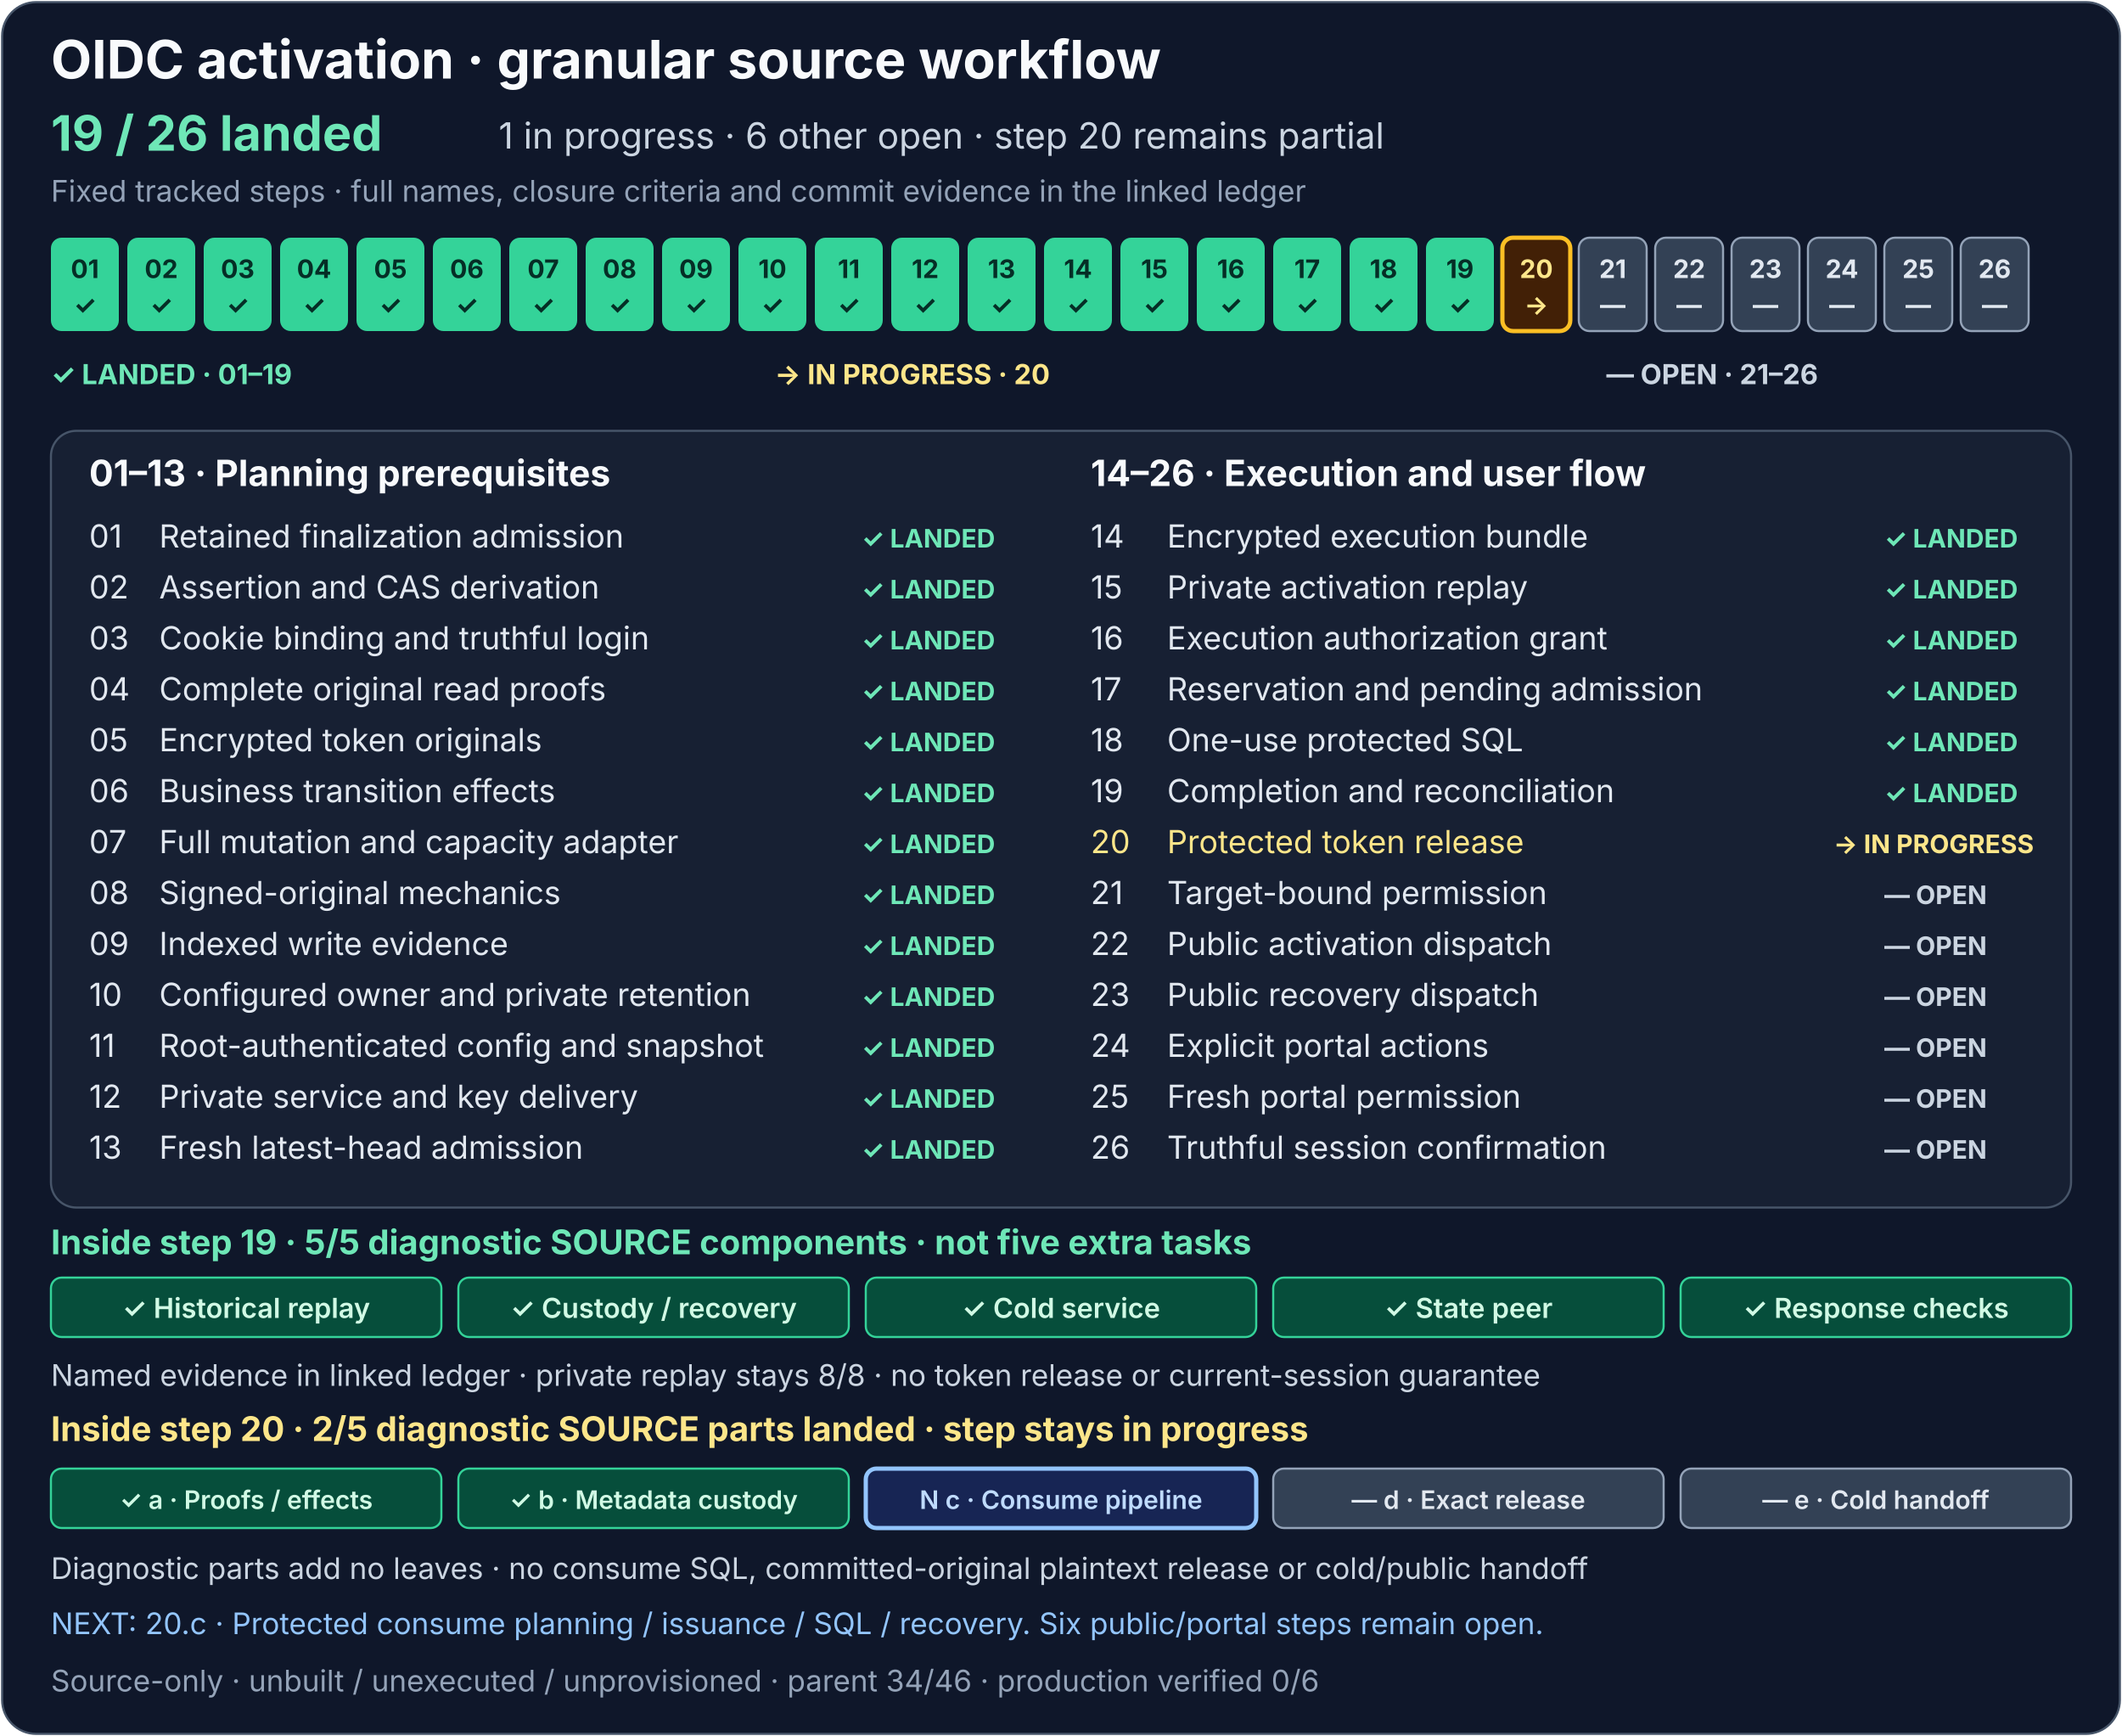
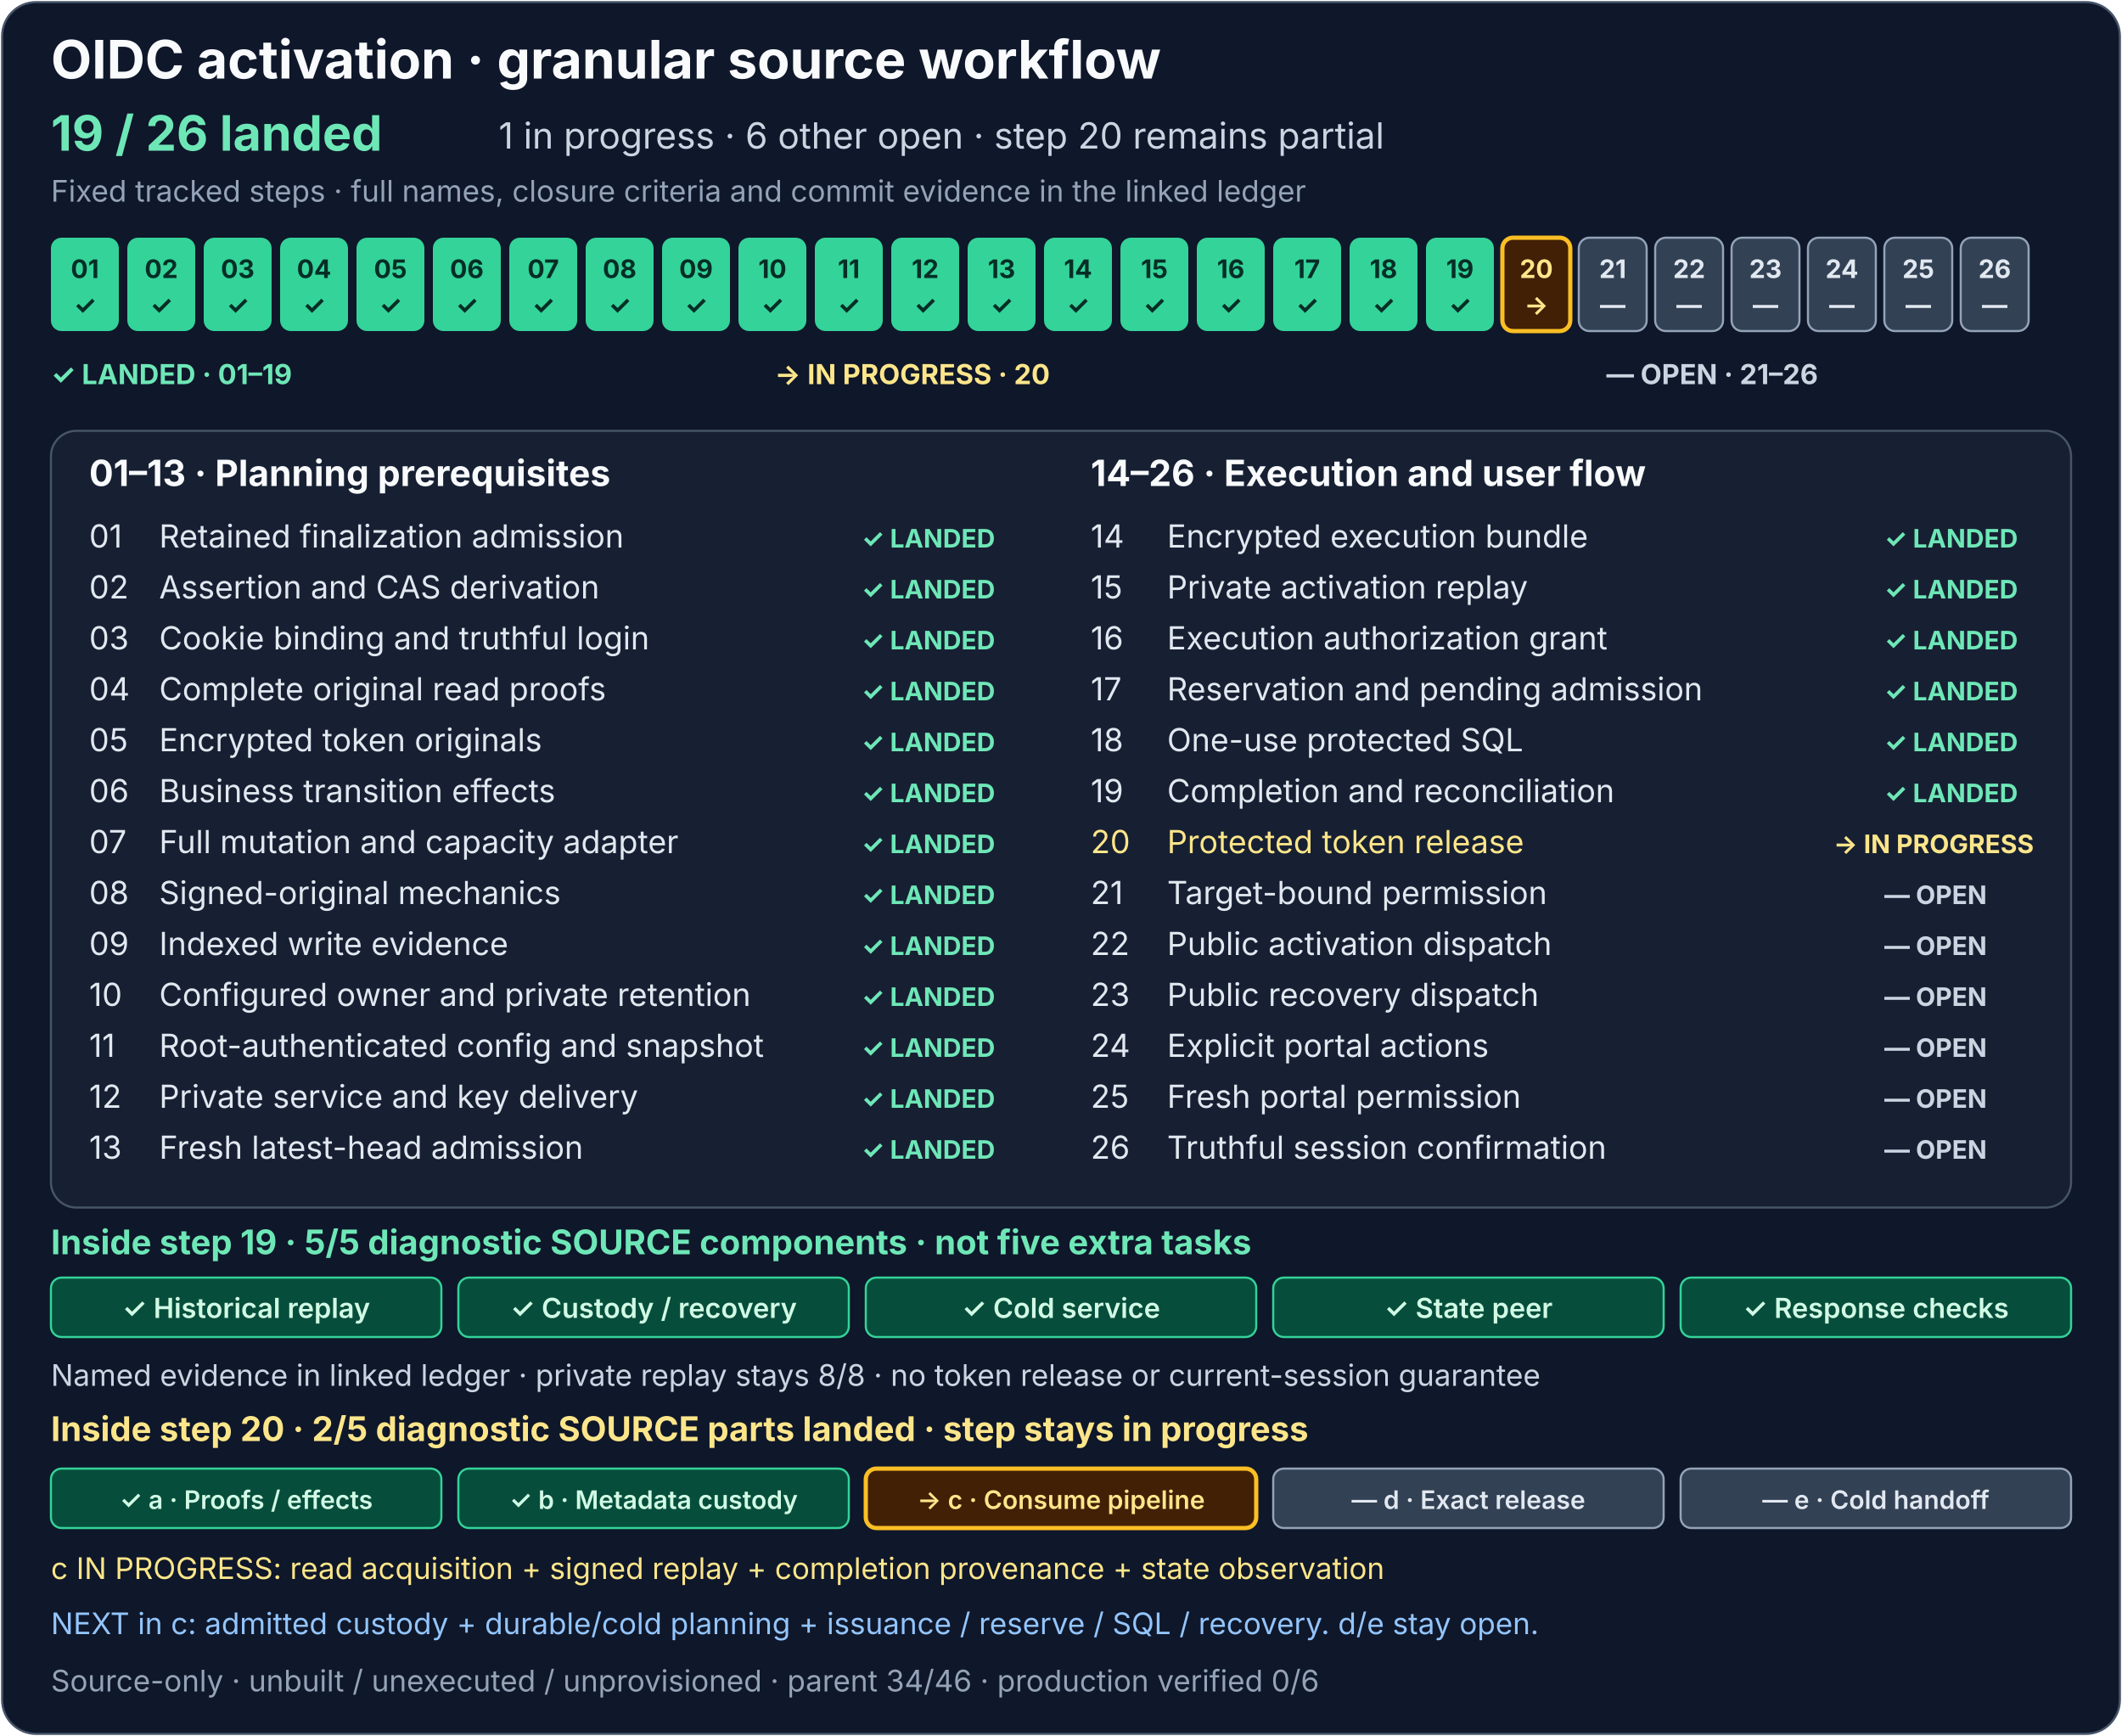
<svg xmlns="http://www.w3.org/2000/svg" width="1000" height="818" viewBox="0 0 1000 818" role="img" aria-labelledby="activation-title activation-description">
  <rect x="1" y="1" width="998" height="816" rx="16" fill="#0f172a" stroke="#475569" />
  <g font-family="system-ui, -apple-system, Segoe UI, sans-serif">
    <text x="24" y="37" fill="#f8fafc" font-size="25" font-weight="700">OIDC activation · granular source workflow</text>
    <text x="24" y="71" fill="#6ee7b7" font-size="23" font-weight="700">19 / 26 landed</text>
    <text x="235" y="70" fill="#cbd5e1" font-size="17">1 in progress · 6 other open · step 20 remains partial</text>
    <text x="24" y="95" fill="#94a3b8" font-size="14">Fixed tracked steps · full names, closure criteria and commit evidence in the linked ledger</text>
    <g font-size="12" font-weight="700" text-anchor="middle">
      <g fill="#34d399">
        <rect x="24" y="112" width="32" height="44" rx="5" />
        <rect x="60" y="112" width="32" height="44" rx="5" />
        <rect x="96" y="112" width="32" height="44" rx="5" />
        <rect x="132" y="112" width="32" height="44" rx="5" />
        <rect x="168" y="112" width="32" height="44" rx="5" />
        <rect x="204" y="112" width="32" height="44" rx="5" />
        <rect x="240" y="112" width="32" height="44" rx="5" />
        <rect x="276" y="112" width="32" height="44" rx="5" />
        <rect x="312" y="112" width="32" height="44" rx="5" />
        <rect x="348" y="112" width="32" height="44" rx="5" />
        <rect x="384" y="112" width="32" height="44" rx="5" />
        <rect x="420" y="112" width="32" height="44" rx="5" />
        <rect x="456" y="112" width="32" height="44" rx="5" />
        <rect x="492" y="112" width="32" height="44" rx="5" />
      </g>
      <rect x="528" y="112" width="32" height="44" rx="5" fill="#34d399" />
      <g fill="#334155" stroke="#94a3b8">
        <rect x="564" y="112" width="32" height="44" rx="5" fill="#34d399" stroke="none" />
        <rect x="600" y="112" width="32" height="44" rx="5" fill="#34d399" stroke="none" />
        <rect x="636" y="112" width="32" height="44" rx="5" fill="#34d399" stroke="none" />
        <rect x="672" y="112" width="32" height="44" rx="5" fill="#34d399" stroke="none" />
        <rect x="708" y="112" width="32" height="44" rx="5" fill="#422006" stroke="#fbbf24" stroke-width="2" />
        <rect x="744" y="112" width="32" height="44" rx="5" />
        <rect x="780" y="112" width="32" height="44" rx="5" />
        <rect x="816" y="112" width="32" height="44" rx="5" />
        <rect x="852" y="112" width="32" height="44" rx="5" />
        <rect x="888" y="112" width="32" height="44" rx="5" />
        <rect x="924" y="112" width="32" height="44" rx="5" />
      </g>
      <g fill="#052e26">
        <text x="40" y="131">01</text>
        <text x="76" y="131">02</text>
        <text x="112" y="131">03</text>
        <text x="148" y="131">04</text>
        <text x="184" y="131">05</text>
        <text x="220" y="131">06</text>
        <text x="256" y="131">07</text>
        <text x="292" y="131">08</text>
        <text x="328" y="131">09</text>
        <text x="364" y="131">10</text>
        <text x="400" y="131">11</text>
        <text x="436" y="131">12</text>
        <text x="472" y="131">13</text>
        <text x="508" y="131">14</text>
        <text x="40" y="148">✓</text>
        <text x="76" y="148">✓</text>
        <text x="112" y="148">✓</text>
        <text x="148" y="148">✓</text>
        <text x="184" y="148">✓</text>
        <text x="220" y="148">✓</text>
        <text x="256" y="148">✓</text>
        <text x="292" y="148">✓</text>
        <text x="328" y="148">✓</text>
        <text x="364" y="148">✓</text>
        <text x="400" y="148">✓</text>
        <text x="436" y="148">✓</text>
        <text x="472" y="148">✓</text>
        <text x="508" y="148">✓</text>
      </g>
      <g fill="#052e26">
        <text x="544" y="131">15</text>
        <text x="544" y="148">✓</text>
      </g>
      <g fill="#e2e8f0">
        <text x="580" y="131" fill="#052e26">16</text>
        <text x="616" y="131" fill="#052e26">17</text>
        <text x="652" y="131" fill="#052e26">18</text>
        <text x="688" y="131" fill="#052e26">19</text>
        <text x="724" y="131" fill="#fde68a">20</text>
        <text x="760" y="131">21</text>
        <text x="796" y="131">22</text>
        <text x="832" y="131">23</text>
        <text x="868" y="131">24</text>
        <text x="904" y="131">25</text>
        <text x="940" y="131">26</text>
        <text x="580" y="148" fill="#052e26">✓</text>
        <text x="616" y="148" fill="#052e26">✓</text>
        <text x="652" y="148" fill="#052e26">✓</text>
        <text x="688" y="148" fill="#052e26">✓</text>
        <text x="724" y="148" fill="#fde68a">→</text>
        <text x="760" y="148">—</text>
        <text x="796" y="148">—</text>
        <text x="832" y="148">—</text>
        <text x="868" y="148">—</text>
        <text x="904" y="148">—</text>
        <text x="940" y="148">—</text>
      </g>
    </g>
    <g font-size="13" font-weight="700">
      <text x="24" y="181" fill="#6ee7b7">✓ LANDED · 01–19</text>
      <text x="365" y="181" fill="#fde68a">→ IN PROGRESS · 20</text>
      <text x="757" y="181" fill="#cbd5e1">— OPEN · 21–26</text>
    </g>
    <rect x="24" y="203" width="952" height="366" rx="12" fill="#172033" stroke="#475569" />
    <text x="42" y="229" fill="#f8fafc" font-size="17" font-weight="700">01–13 · Planning prerequisites</text>
    <text x="514" y="229" fill="#f8fafc" font-size="17" font-weight="700">14–26 · Execution and user flow</text>
    <g font-size="15" fill="#e2e8f0">
      <text x="42" y="258">01</text>
      <text x="75" y="258">Retained finalization admission</text>
      <text x="42" y="282">02</text>
      <text x="75" y="282">Assertion and CAS derivation</text>
      <text x="42" y="306">03</text>
      <text x="75" y="306">Cookie binding and truthful login</text>
      <text x="42" y="330">04</text>
      <text x="75" y="330">Complete original read proofs</text>
      <text x="42" y="354">05</text>
      <text x="75" y="354">Encrypted token originals</text>
      <text x="42" y="378">06</text>
      <text x="75" y="378">Business transition effects</text>
      <text x="42" y="402">07</text>
      <text x="75" y="402">Full mutation and capacity adapter</text>
      <text x="42" y="426">08</text>
      <text x="75" y="426">Signed-original mechanics</text>
      <text x="42" y="450">09</text>
      <text x="75" y="450">Indexed write evidence</text>
      <text x="42" y="474">10</text>
      <text x="75" y="474">Configured owner and private retention</text>
      <text x="42" y="498">11</text>
      <text x="75" y="498">Root-authenticated config and snapshot</text>
      <text x="42" y="522">12</text>
      <text x="75" y="522">Private service and key delivery</text>
      <text x="42" y="546">13</text>
      <text x="75" y="546">Fresh latest-head admission</text>
      <text x="514" y="258">14</text>
      <text x="550" y="258">Encrypted execution bundle</text>
      <text x="514" y="282">15</text>
      <text x="550" y="282">Private activation replay</text>
      <text x="514" y="306">16</text>
      <text x="550" y="306">Execution authorization grant</text>
      <text x="514" y="330">17</text>
      <text x="550" y="330">Reservation and pending admission</text>
      <text x="514" y="354">18</text>
      <text x="550" y="354">One-use protected SQL</text>
      <text x="514" y="378">19</text>
      <text x="550" y="378">Completion and reconciliation</text>
      <text x="514" y="402" fill="#fde68a">20</text>
      <text x="550" y="402" fill="#fde68a">Protected token release</text>
      <text x="514" y="426">21</text>
      <text x="550" y="426">Target-bound permission</text>
      <text x="514" y="450">22</text>
      <text x="550" y="450">Public activation dispatch</text>
      <text x="514" y="474">23</text>
      <text x="550" y="474">Public recovery dispatch</text>
      <text x="514" y="498">24</text>
      <text x="550" y="498">Explicit portal actions</text>
      <text x="514" y="522">25</text>
      <text x="550" y="522">Fresh portal permission</text>
      <text x="514" y="546">26</text>
      <text x="550" y="546">Truthful session confirmation</text>
    </g>
    <g font-size="12" font-weight="700" fill="#6ee7b7">
      <text x="406" y="258">✓ LANDED</text>
      <text x="406" y="282">✓ LANDED</text>
      <text x="406" y="306">✓ LANDED</text>
      <text x="406" y="330">✓ LANDED</text>
      <text x="406" y="354">✓ LANDED</text>
      <text x="406" y="378">✓ LANDED</text>
      <text x="406" y="402">✓ LANDED</text>
      <text x="406" y="426">✓ LANDED</text>
      <text x="406" y="450">✓ LANDED</text>
      <text x="406" y="474">✓ LANDED</text>
      <text x="406" y="498">✓ LANDED</text>
      <text x="406" y="522">✓ LANDED</text>
      <text x="406" y="546">✓ LANDED</text>
      <text x="888" y="258">✓ LANDED</text>
      <text x="888" y="282">✓ LANDED</text>
      <text x="888" y="306">✓ LANDED</text>
      <text x="888" y="330">✓ LANDED</text>
      <text x="888" y="354">✓ LANDED</text>
      <text x="888" y="378">✓ LANDED</text>
      <text x="864" y="402" fill="#fde68a">→ IN PROGRESS</text>
      <text x="888" y="426" fill="#cbd5e1">— OPEN</text>
      <text x="888" y="450" fill="#cbd5e1">— OPEN</text>
      <text x="888" y="474" fill="#cbd5e1">— OPEN</text>
      <text x="888" y="498" fill="#cbd5e1">— OPEN</text>
      <text x="888" y="522" fill="#cbd5e1">— OPEN</text>
      <text x="888" y="546" fill="#cbd5e1">— OPEN</text>
    </g>
    <text x="24" y="591" fill="#6ee7b7" font-size="16" font-weight="700">Inside step 19 · 5/5 diagnostic SOURCE components · not five extra tasks</text>
    <g fill="#064e3b" stroke="#34d399">
      <rect x="24" y="602" width="184" height="28" rx="5" />
      <rect x="216" y="602" width="184" height="28" rx="5" />
      <rect x="408" y="602" width="184" height="28" rx="5" />
      <rect x="600" y="602" width="184" height="28" rx="5" />
      <rect x="792" y="602" width="184" height="28" rx="5" />
    </g>
    <g fill="#d1fae5" font-size="13" font-weight="600" text-anchor="middle">
      <text x="116" y="621">✓ Historical replay</text>
      <text x="308" y="621">✓ Custody / recovery</text>
      <text x="500" y="621">✓ Cold service</text>
      <text x="692" y="621">✓ State peer</text>
      <text x="884" y="621">✓ Response checks</text>
    </g>
    <text x="24" y="653" fill="#cbd5e1" font-size="14">Named evidence in linked ledger · private replay stays 8/8 · no token release or current-session guarantee</text>
    <text x="24" y="679" fill="#fde68a" font-size="16" font-weight="700">Inside step 20 · 2/5 diagnostic SOURCE parts landed · step stays in progress</text>
    <g>
      <rect x="24" y="692" width="184" height="28" rx="5" fill="#064e3b" stroke="#34d399" />
      <rect x="216" y="692" width="184" height="28" rx="5" fill="#064e3b" stroke="#34d399" />
-       <rect x="408" y="692" width="184" height="28" rx="5" fill="#172554" stroke="#93c5fd" stroke-width="2" />
+       <rect x="408" y="692" width="184" height="28" rx="5" fill="#422006" stroke="#fbbf24" stroke-width="2" />
      <rect x="600" y="692" width="184" height="28" rx="5" fill="#334155" stroke="#94a3b8" />
      <rect x="792" y="692" width="184" height="28" rx="5" fill="#334155" stroke="#94a3b8" />
    </g>
    <g font-size="12" font-weight="600" text-anchor="middle">
      <text x="116" y="711" fill="#d1fae5">✓ a · Proofs / effects</text>
      <text x="308" y="711" fill="#d1fae5">✓ b · Metadata custody</text>
-       <text x="500" y="711" fill="#bfdbfe">N c · Consume pipeline</text>
+       <text x="500" y="711" fill="#fde68a">→ c · Consume pipeline</text>
      <text x="692" y="711" fill="#e2e8f0">— d · Exact release</text>
      <text x="884" y="711" fill="#e2e8f0">— e · Cold handoff</text>
    </g>
-     <text x="24" y="744" fill="#cbd5e1" font-size="14">Diagnostic parts add no leaves · no consume SQL, committed-original plaintext release or cold/public handoff</text>
-     <text x="24" y="770" fill="#93c5fd" font-size="14">NEXT: 20.c · Protected consume planning / issuance / SQL / recovery. Six public/portal steps remain open.</text>
+     <text x="24" y="744" fill="#fde68a" font-size="14">c IN PROGRESS: read acquisition + signed replay + completion provenance + state observation</text>
+     <text x="24" y="770" fill="#93c5fd" font-size="14">NEXT in c: admitted custody + durable/cold planning + issuance / reserve / SQL / recovery. d/e stay open.</text>
    <text x="24" y="797" fill="#94a3b8" font-size="14">Source-only · unbuilt / unexecuted / unprovisioned · parent 34/46 · production verified 0/6</text>
  </g>
</svg>
